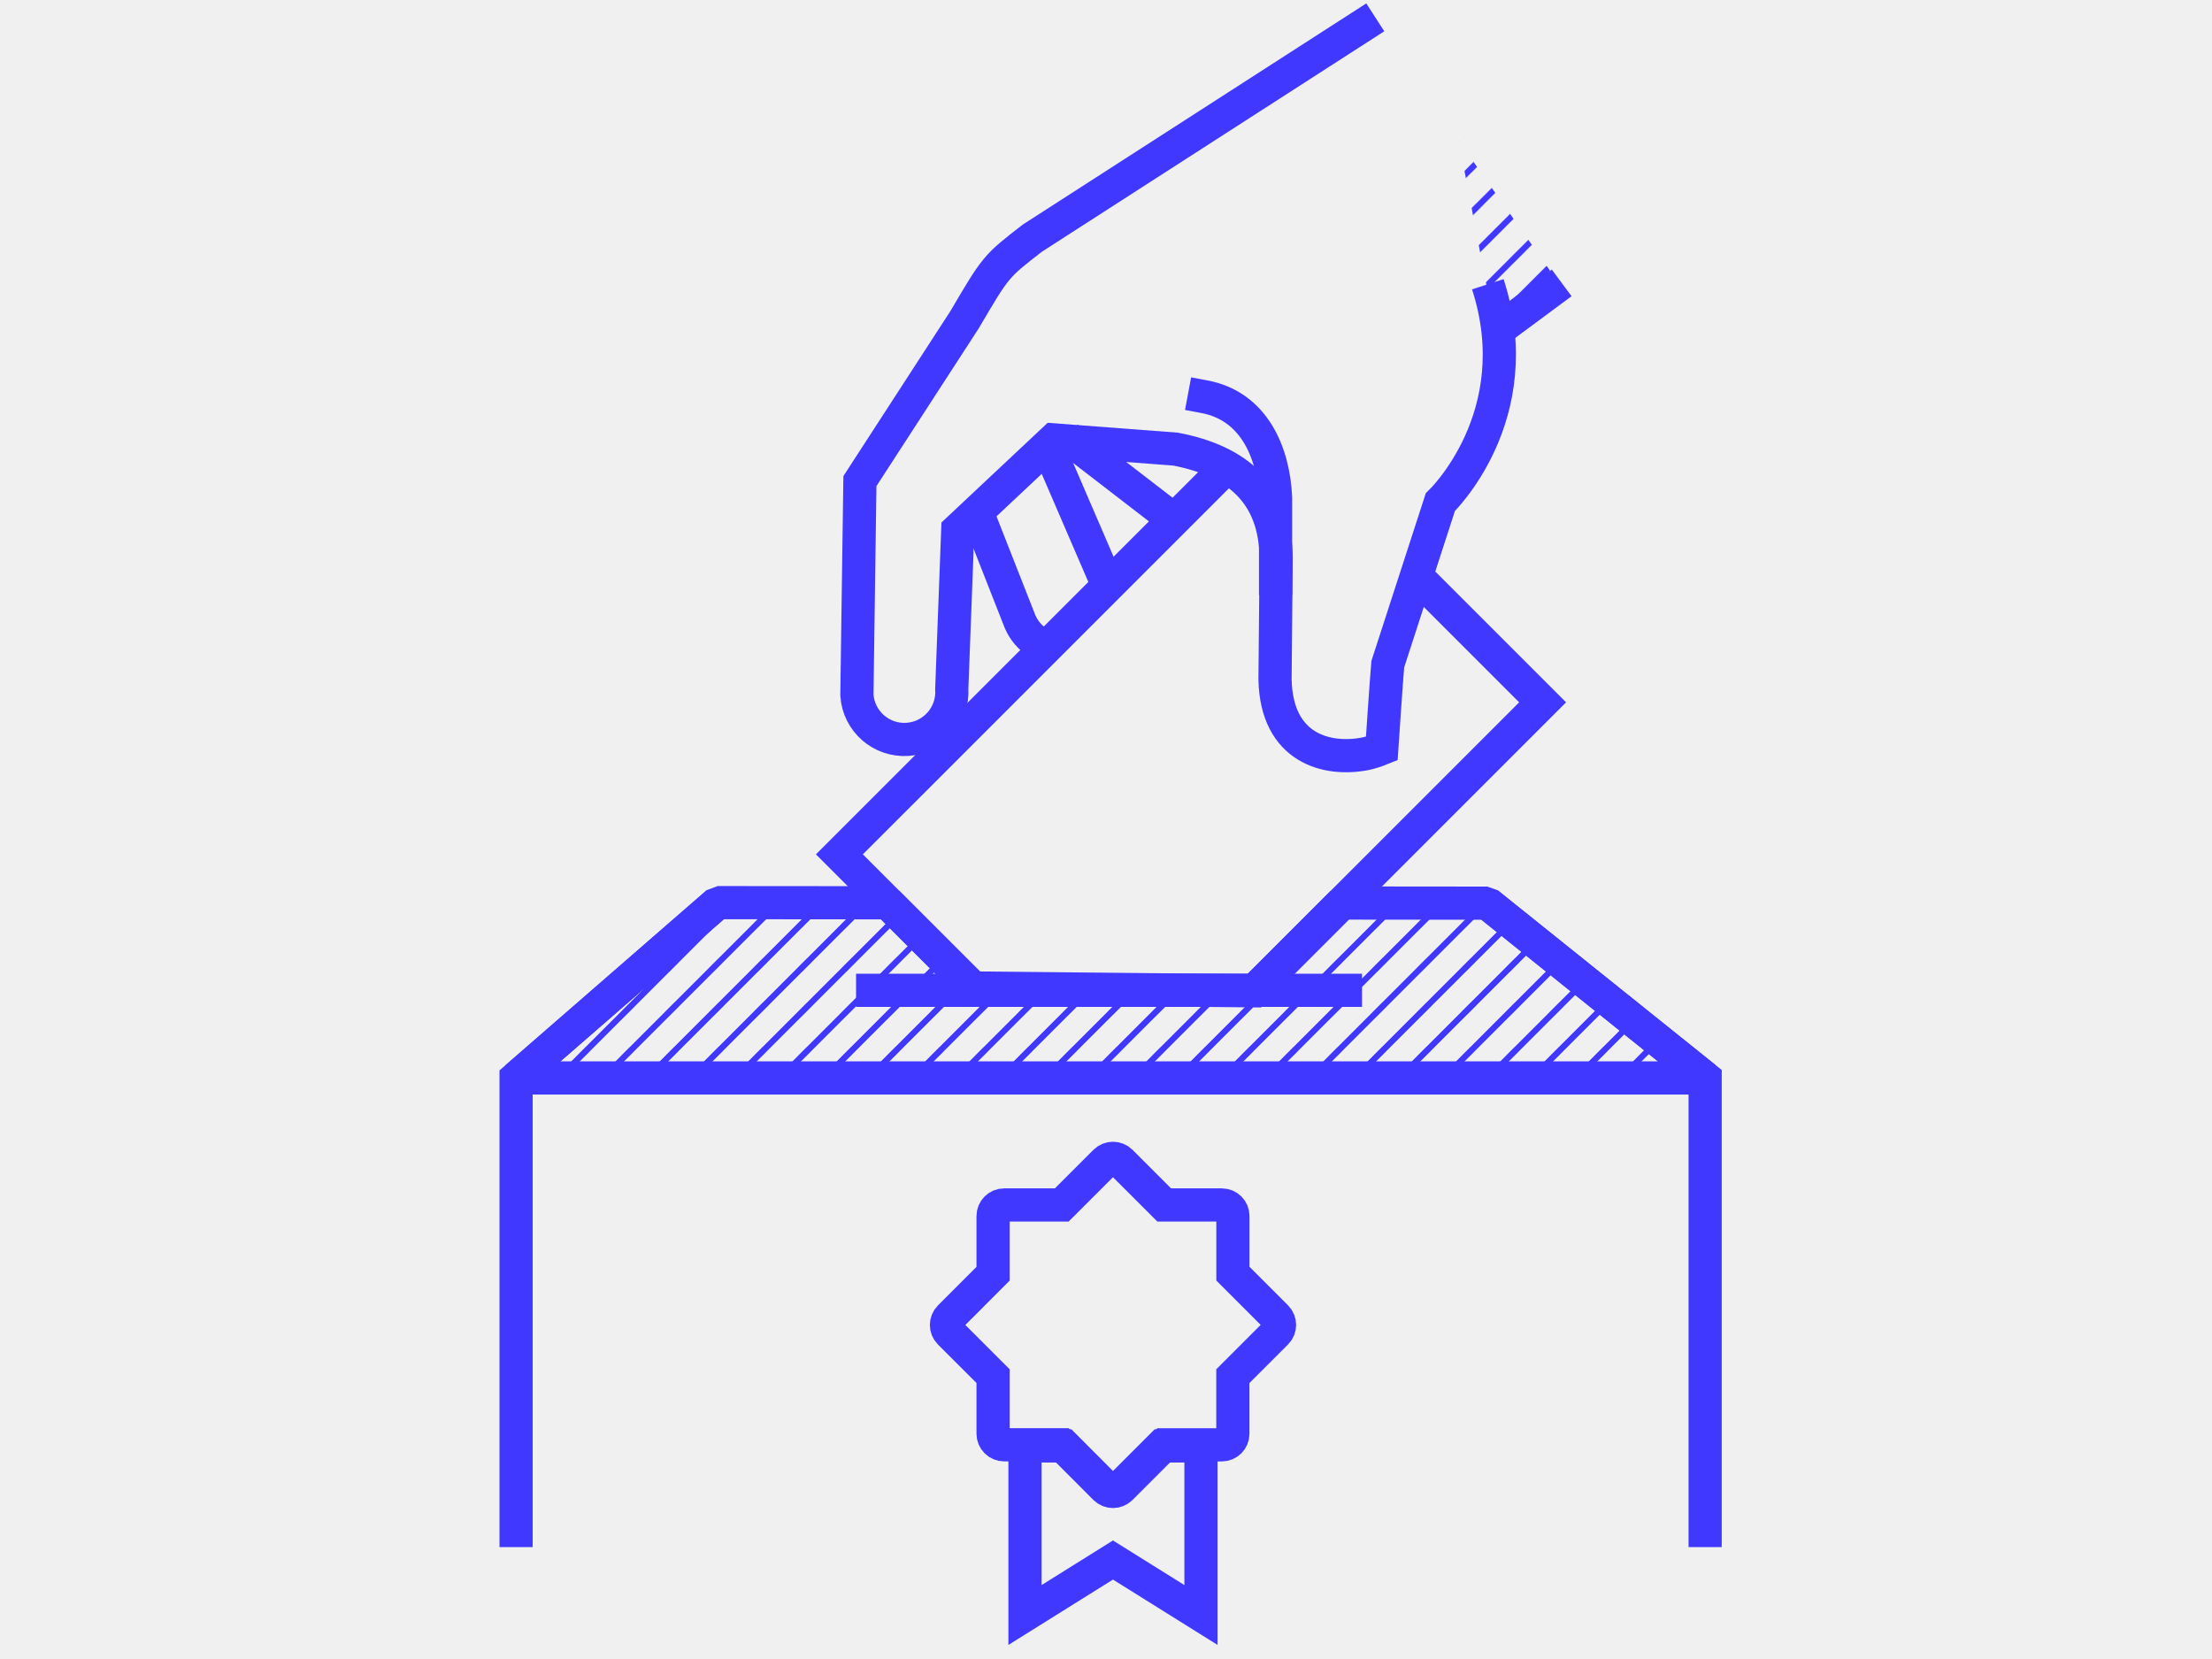
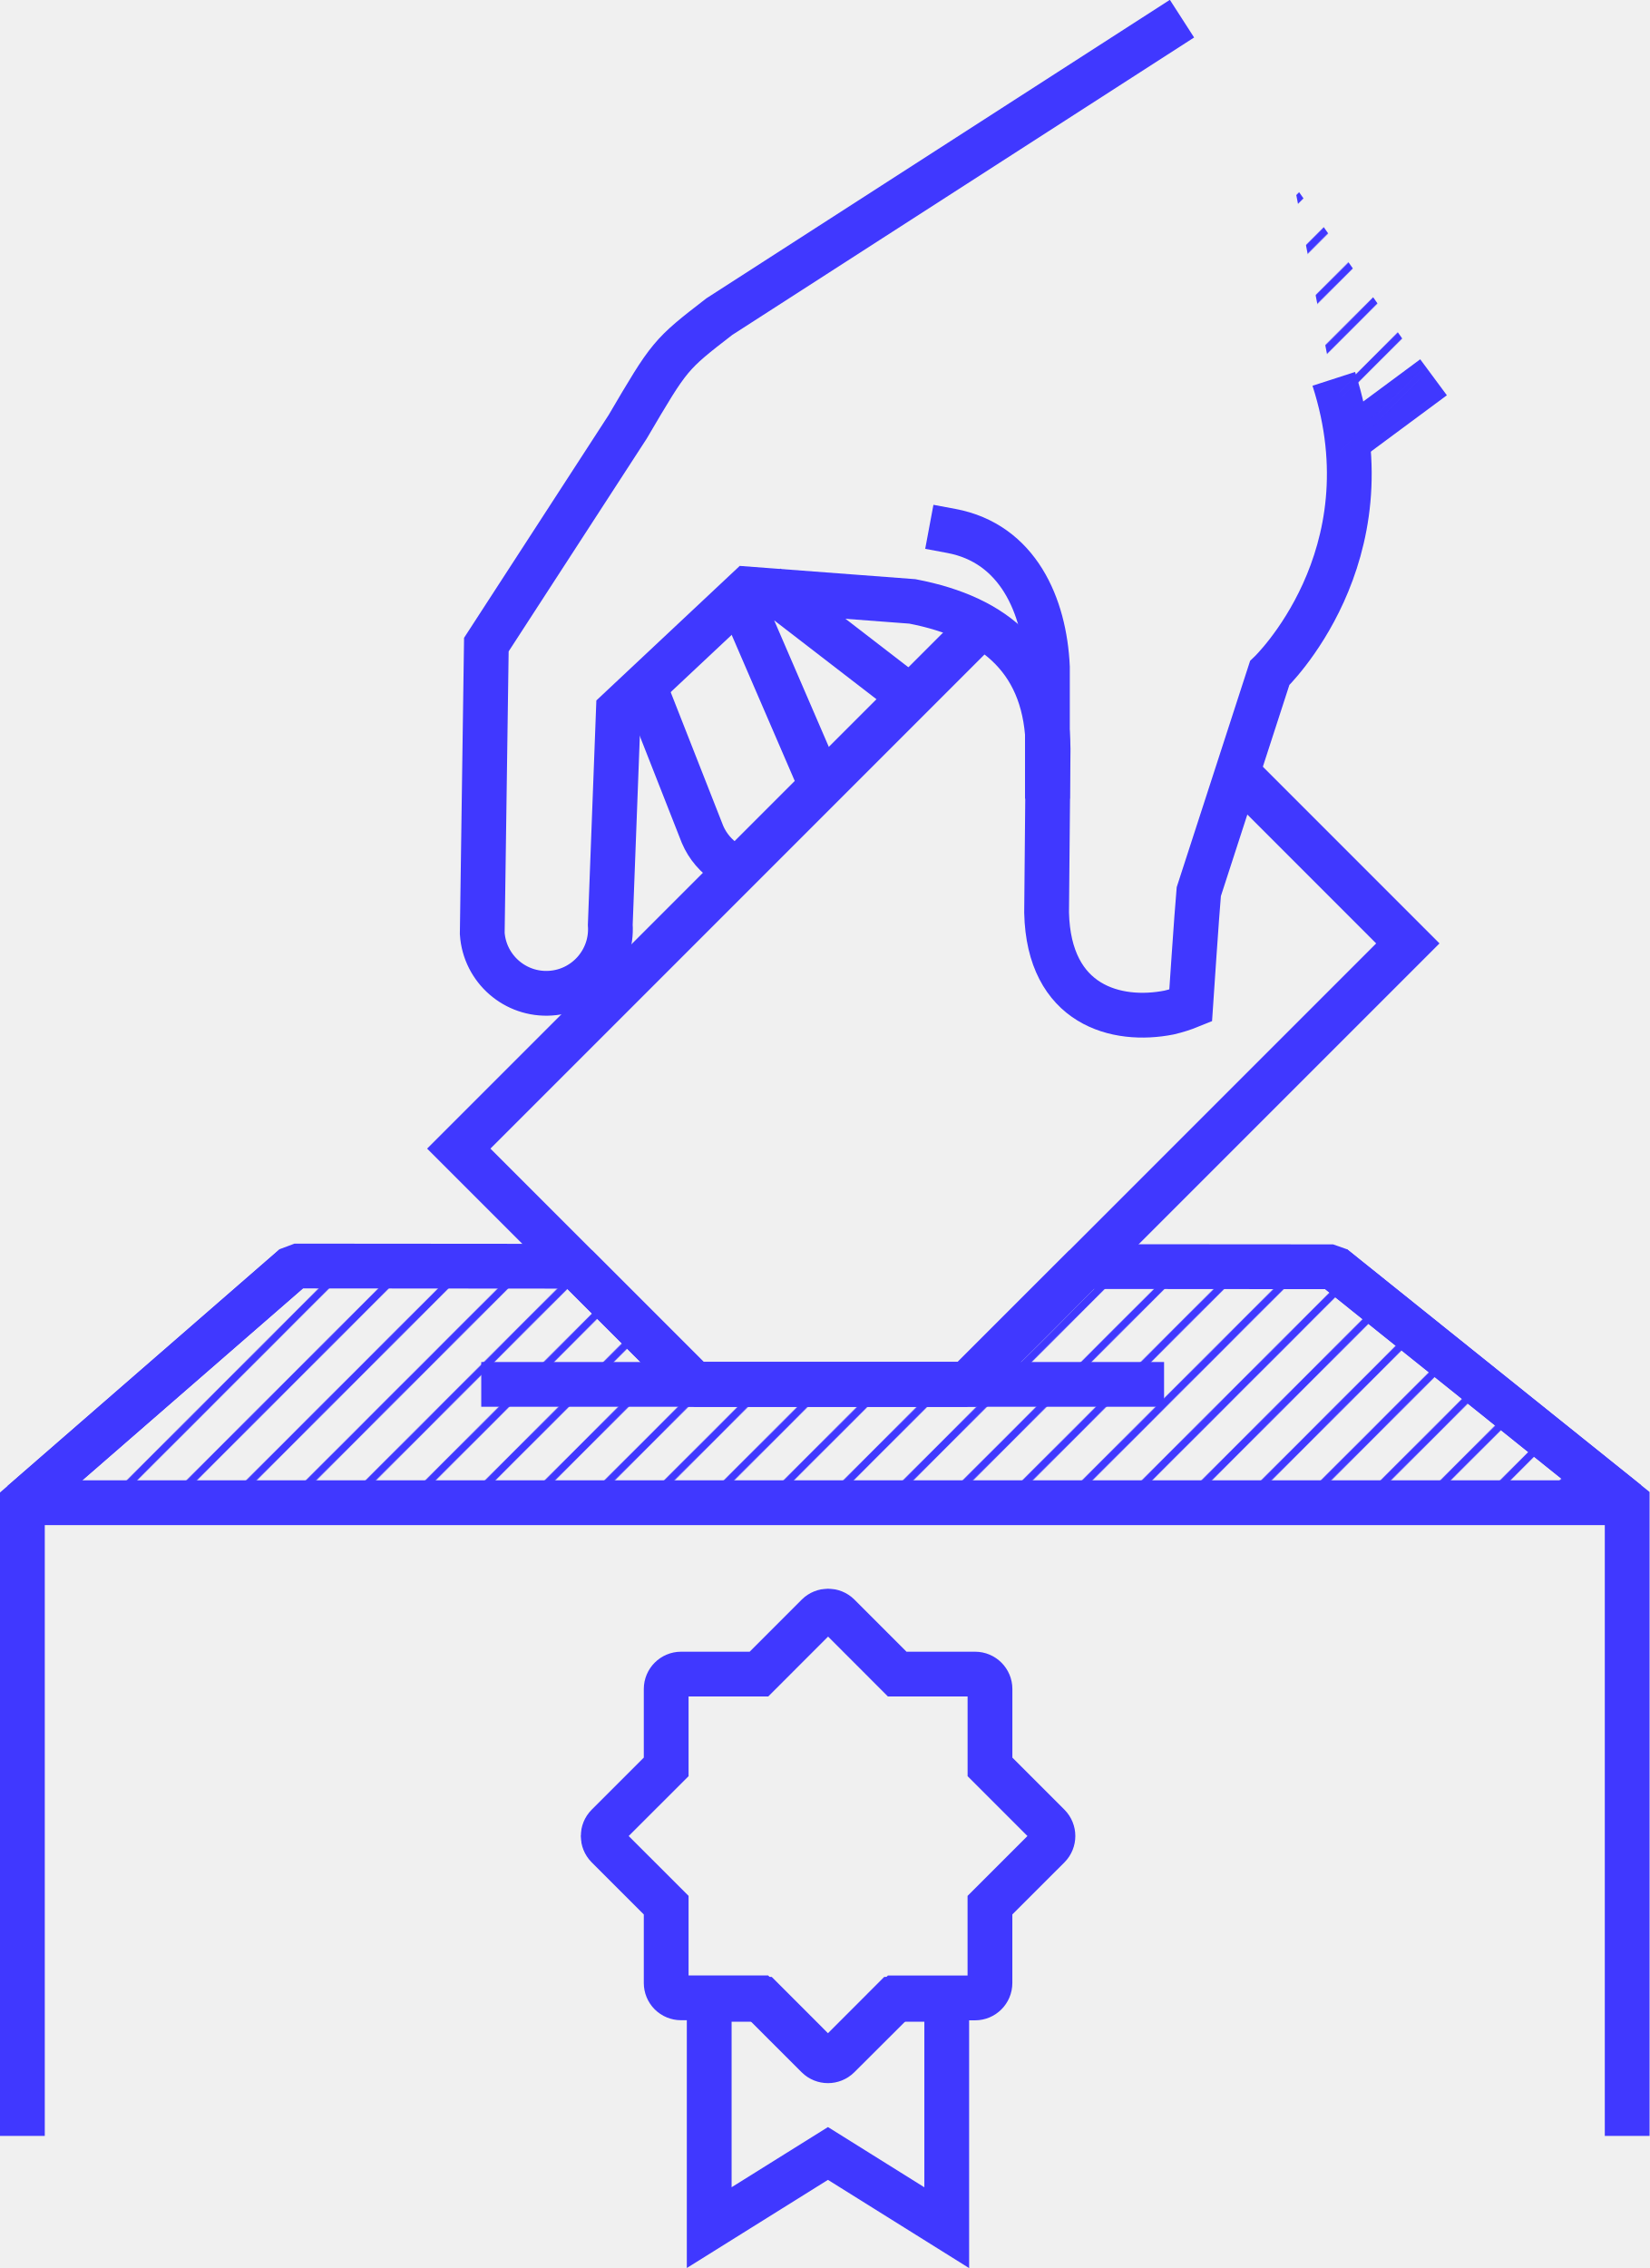
- <svg xmlns="http://www.w3.org/2000/svg" viewBox="0 0 800 600">
+ <svg xmlns="http://www.w3.org/2000/svg" viewBox="0 0 442.04 607.69">
  <defs>
-     <style>.cls-1,.cls-2,.cls-3,.cls-5,.cls-7{fill:none;}.cls-2,.cls-3,.cls-4,.cls-5,.cls-6,.cls-7{stroke:#4038ff;}.cls-2,.cls-5,.cls-7{stroke-linecap:square;}.cls-2,.cls-3,.cls-6,.cls-7{stroke-miterlimit:10;}.cls-2{stroke-width:2px;}.cls-3,.cls-4,.cls-5,.cls-6,.cls-7{stroke-width:12px;}.cls-4{stroke-linejoin:bevel;fill:url(#lines);}.cls-6{fill:#fff;}.cls-8{fill:url(#lines-3);}</style>
-     <pattern id="lines" data-name="lines" width="16" height="16" patternTransform="translate(96 496)" patternUnits="userSpaceOnUse" viewBox="0 0 16 16">
-       <rect class="cls-1" width="16" height="16" />
-       <line class="cls-2" x1="1.98" y1="78.02" x2="67.98" y2="12.02" />
-       <line class="cls-2" x1="-14.02" y1="78.02" x2="51.98" y2="12.02" />
-       <line class="cls-2" x1="-30.02" y1="78.02" x2="35.98" y2="12.02" />
-       <line class="cls-2" x1="-46.02" y1="78.02" x2="19.98" y2="12.02" />
-       <line class="cls-2" x1="-62.02" y1="78.02" x2="3.98" y2="12.02" />
-       <line class="cls-2" x1="1.98" y1="62.02" x2="67.98" y2="-3.98" />
-       <line class="cls-2" x1="-14.02" y1="62.02" x2="51.98" y2="-3.98" />
-       <line class="cls-2" x1="-30.02" y1="62.02" x2="35.98" y2="-3.98" />
-       <line class="cls-2" x1="-46.02" y1="62.02" x2="19.98" y2="-3.98" />
-       <line class="cls-2" x1="-62.02" y1="62.02" x2="3.98" y2="-3.98" />
-       <line class="cls-2" x1="1.98" y1="46.02" x2="67.98" y2="-19.98" />
-       <line class="cls-2" x1="-14.02" y1="46.02" x2="51.98" y2="-19.98" />
-       <line class="cls-2" x1="-30.02" y1="46.02" x2="35.98" y2="-19.98" />
-       <line class="cls-2" x1="-46.02" y1="46.02" x2="19.98" y2="-19.98" />
-       <line class="cls-2" x1="-62.02" y1="46.02" x2="3.98" y2="-19.98" />
-       <line class="cls-2" x1="1.98" y1="30.02" x2="67.98" y2="-35.98" />
-       <line class="cls-2" x1="-14.02" y1="30.02" x2="51.98" y2="-35.98" />
-       <line class="cls-2" x1="-30.02" y1="30.02" x2="35.98" y2="-35.98" />
-       <line class="cls-2" x1="-46.02" y1="30.02" x2="19.98" y2="-35.98" />
-       <line class="cls-2" x1="-62.02" y1="30.02" x2="3.98" y2="-35.98" />
-       <line class="cls-2" x1="1.98" y1="14.02" x2="67.98" y2="-51.98" />
-       <line class="cls-2" x1="-14.02" y1="14.02" x2="51.98" y2="-51.98" />
-       <line class="cls-2" x1="-30.02" y1="14.02" x2="35.98" y2="-51.98" />
-       <line class="cls-2" x1="-46.02" y1="14.02" x2="19.98" y2="-51.98" />
-       <line class="cls-2" x1="-62.02" y1="14.02" x2="3.98" y2="-51.98" />
+     <pattern id="lines" data-name="lines" width="16" height="16" patternTransform="translate(96 496)" patternUnits="userSpaceOnUse">
+       <path class="cls-1" d="M0 0h16v16H0z" />
+       <path class="cls-2" d="M1.98 78.02l66-66m-82 66l66-66m-82 66l66-66m-82 66l66-66m-82 66l66-66m-2 50l66-66m-82 66l66-66m-82 66l66-66m-82 66l66-66m-82 66l66-66m-2 50l66-66m-82 66l66-66m-82 66l66-66m-82 66l66-66m-82 66l66-66m-2 50l66-66m-82 66l66-66m-82 66l66-66m-82 66l66-66m-82 66l66-66m-2 50l66-66m-82 66l66-66m-82 66l66-66m-82 66l66-66m-82 66l66-66" />
    </pattern>
-     <pattern id="lines-3" data-name="lines" width="16" height="16" patternTransform="translate(-46 -192.97)" patternUnits="userSpaceOnUse" viewBox="0 0 16 16">
-       <rect class="cls-1" width="16" height="16" />
-       <line class="cls-2" x1="1.98" y1="78.02" x2="67.98" y2="12.02" />
-       <line class="cls-2" x1="-14.02" y1="78.02" x2="51.98" y2="12.02" />
-       <line class="cls-2" x1="-30.02" y1="78.02" x2="35.98" y2="12.02" />
-       <line class="cls-2" x1="-46.02" y1="78.02" x2="19.98" y2="12.02" />
-       <line class="cls-2" x1="-62.02" y1="78.02" x2="3.98" y2="12.02" />
-       <line class="cls-2" x1="1.98" y1="62.02" x2="67.98" y2="-3.98" />
-       <line class="cls-2" x1="-14.02" y1="62.02" x2="51.98" y2="-3.98" />
-       <line class="cls-2" x1="-30.02" y1="62.02" x2="35.98" y2="-3.98" />
-       <line class="cls-2" x1="-46.02" y1="62.02" x2="19.98" y2="-3.98" />
-       <line class="cls-2" x1="-62.02" y1="62.02" x2="3.98" y2="-3.98" />
-       <line class="cls-2" x1="1.98" y1="46.02" x2="67.98" y2="-19.98" />
-       <line class="cls-2" x1="-14.02" y1="46.02" x2="51.98" y2="-19.98" />
-       <line class="cls-2" x1="-30.02" y1="46.02" x2="35.98" y2="-19.98" />
-       <line class="cls-2" x1="-46.02" y1="46.02" x2="19.98" y2="-19.98" />
-       <line class="cls-2" x1="-62.02" y1="46.02" x2="3.98" y2="-19.98" />
-       <line class="cls-2" x1="1.98" y1="30.02" x2="67.98" y2="-35.98" />
-       <line class="cls-2" x1="-14.02" y1="30.02" x2="51.98" y2="-35.98" />
-       <line class="cls-2" x1="-30.02" y1="30.02" x2="35.98" y2="-35.98" />
-       <line class="cls-2" x1="-46.02" y1="30.02" x2="19.98" y2="-35.98" />
-       <line class="cls-2" x1="-62.02" y1="30.02" x2="3.98" y2="-35.98" />
-       <line class="cls-2" x1="1.98" y1="14.02" x2="67.98" y2="-51.98" />
-       <line class="cls-2" x1="-14.02" y1="14.02" x2="51.98" y2="-51.98" />
-       <line class="cls-2" x1="-30.02" y1="14.02" x2="35.98" y2="-51.98" />
-       <line class="cls-2" x1="-46.02" y1="14.02" x2="19.98" y2="-51.98" />
-       <line class="cls-2" x1="-62.02" y1="14.02" x2="3.98" y2="-51.98" />
+     <pattern id="lines-3" data-name="lines" width="16" height="16" patternTransform="translate(-46 -192.97)" patternUnits="userSpaceOnUse">
+       <path class="cls-1" d="M0 0h16v16H0z" />
+       <path class="cls-2" d="M1.98 78.02l66-66m-82 66l66-66m-82 66l66-66m-82 66l66-66m-82 66l66-66m-2 50l66-66m-82 66l66-66m-82 66l66-66m-82 66l66-66m-82 66l66-66m-2 50l66-66m-82 66l66-66m-82 66l66-66m-82 66l66-66m-82 66l66-66m-2 50l66-66m-82 66l66-66m-82 66l66-66m-82 66l66-66m-82 66l66-66m-2 50l66-66m-82 66l66-66m-82 66l66-66m-82 66l66-66m-82 66l66-66" />
    </pattern>
+     <style>
+             .cls-1,.cls-2,.cls-3{fill:none}.cls-2,.cls-3{stroke:#4038ff}.cls-2{stroke-linecap:square}.cls-2,.cls-3{stroke-miterlimit:10}.cls-2{stroke-width:2px}.cls-3{stroke-width:12px}
+         </style>
  </defs>
  <g id="Layer_2" data-name="Layer 2">
-     <g id="Election">
-       <polyline class="cls-3" points="259.56 326.45 186.65 389.86 186.65 559.52" />
-       <polyline class="cls-3" points="616.69 559.52 616.69 389.86 537.88 326.64" />
-       <polygon class="cls-4" points="537.88 326.64 485.32 326.59 453.76 358.16 352.75 358.16 321.09 326.5 259.56 326.45 186.65 389.86 616.69 389.86 537.88 326.64" />
-       <line class="cls-3" x1="309.61" y1="358.16" x2="492.59" y2="358.16" />
-       <path class="cls-3" d="M360.33,521.36a4,4,0,0,1-1.17-2.81V497.7L343.45,482a4,4,0,0,1,0-5.62l15.71-15.72V439.79a4,4,0,0,1,4-4H384l15.71-15.71a4,4,0,0,1,5.62,0l15.72,15.71H441.9a4,4,0,0,1,4,4v20.85l15.71,15.72a4,4,0,0,1,0,5.62L445.88,497.7v20.85a4,4,0,0,1-4,4H421.05l-15.72,15.71a4,4,0,0,1-5.62,0L384,522.53H363.14A4,4,0,0,1,360.33,521.36Zm25.31-81.57,0,0Z" />
-       <path class="cls-3" d="M420.08,522.93l-14.75,14.75a4,4,0,0,1-5.62,0L385,522.93H370.7v61.16l31.82-19.89,31.83,19.89V522.93Z" />
-       <polyline class="cls-5" points="517.45 213.55 557.91 254.01 453.58 358.34 351.91 357.32 303.58 308.99 438.24 174.34" />
-       <line class="cls-3" x1="422.9" y1="186.68" x2="386.09" y2="158.31" />
-       <path class="cls-3" d="M351.91,181.55l17,43.25a17.11,17.11,0,0,0,6.59,7.74" />
-       <line class="cls-3" x1="400.48" y1="211.26" x2="377.52" y2="158.01" />
-       <path class="cls-3" d="M497.39,6.27l-124,79.84c-13.21,10.22-13.21,10.22-24.54,29.52L311,174l-1.09,77.41a17.19,17.19,0,0,0,34.31-2.33l2.17-57.42,34.7-32.57,44.08,3.34c22.54,4.34,36.14,16.2,36.37,39.5l-.41,43.9c.58,24.92,18.83,29.53,32.83,26.75a37.15,37.15,0,0,0,5.78-1.84s1.68-25.13,2.17-30.53l19-58.58s32.65-31.06,17.18-78.83" />
-       <line class="cls-6" x1="541.86" y1="119.3" x2="564.8" y2="102.31" />
-       <path class="cls-7" d="M435.58,143.48c17.82,3.33,25,20,25.75,36.5v29.27" />
-       <path class="cls-8" d="M537.63,103.36c6.32,10.23,3.12,11.68,1.71,19.24l26.22-17.66-38-54" />
-       <rect class="cls-1" width="800" height="600" />
+     <g id="Layer_17" data-name="Layer 17">
+       <path class="cls-3" d="M78.91 339.23L6 402.64v169.65m430.04 0V402.64l-78.81-63.22" />
+       <path stroke-linejoin="bevel" fill="url(#lines)" stroke-width="12" stroke="#4038ff" d="M357.23 339.42l-66.55-.05-31.57 31.56H186.1l-31.65-31.65-75.54-.06L6 402.64h430.04l-78.81-63.22z" />
+       <path class="cls-3" d="M128.96 370.93h182.98M179.68 534.14a4 4 0 01-1.16-2.81v-20.86l-15.72-15.71a4 4 0 010-5.63l15.72-15.71v-20.86a4 4 0 014-4h20.86l15.71-15.72a4 4 0 015.63 0l15.71 15.72h20.86a4 4 0 014 4v20.86L281 489.13a4 4 0 010 5.63l-15.72 15.71v20.86a4 4 0 01-4 4H240.4L224.69 551a4 4 0 01-5.63 0l-15.71-15.7h-20.86a4 4 0 01-2.81-1.16zM205 452.56z" />
+       <path class="cls-3" d="M239.43 535.7l-14.74 14.75a4 4 0 01-5.63 0l-14.74-14.75h-14.27v61.17L221.87 577l31.83 19.89V535.7z" />
+       <path stroke-width="12" stroke-linecap="square" stroke="#4038ff" fill="none" d="M336.81 212.32l40.45 40.46-118.15 118.15H186.1l-63.16-63.17 134.65-134.65" />
+       <path class="cls-3" d="M242.25 185.46l-36.81-28.37m-34.18 23.23l17 43.26a17.11 17.11 0 006.59 7.74M219.83 210l-23-53.26" />
+       <path class="cls-3" d="M316.74 5l-124 79.85c-13.21 10.22-13.21 10.22-24.54 29.51l-37.87 58.36-1.1 77.4a17.19 17.19 0 0034.31-2.33l2.17-57.42 34.7-32.56 44.08 3.33c22.55 4.34 36.14 16.21 36.37 39.5l-.4 43.9c.57 24.93 18.83 29.53 32.82 26.76a38.36 38.36 0 005.78-1.84s1.68-25.13 2.18-30.54l19-58.57s32.64-31.06 17.18-78.84" />
+       <path fill="#fff" stroke-width="12" stroke-miterlimit="10" stroke="#4038ff" d="M361.21 118.08l22.94-16.99" />
+       <path d="M254.93 142.26c17.82 3.33 25 20 25.75 36.49V208" stroke-width="12" stroke-miterlimit="10" stroke-linecap="square" stroke="#4038ff" fill="none" />
+       <path d="M357 102.13c6.32 10.23 3.13 11.69 1.71 19.24l26.22-17.65-38.05-54" fill="url(#lines-3)" />
    </g>
  </g>
</svg>
